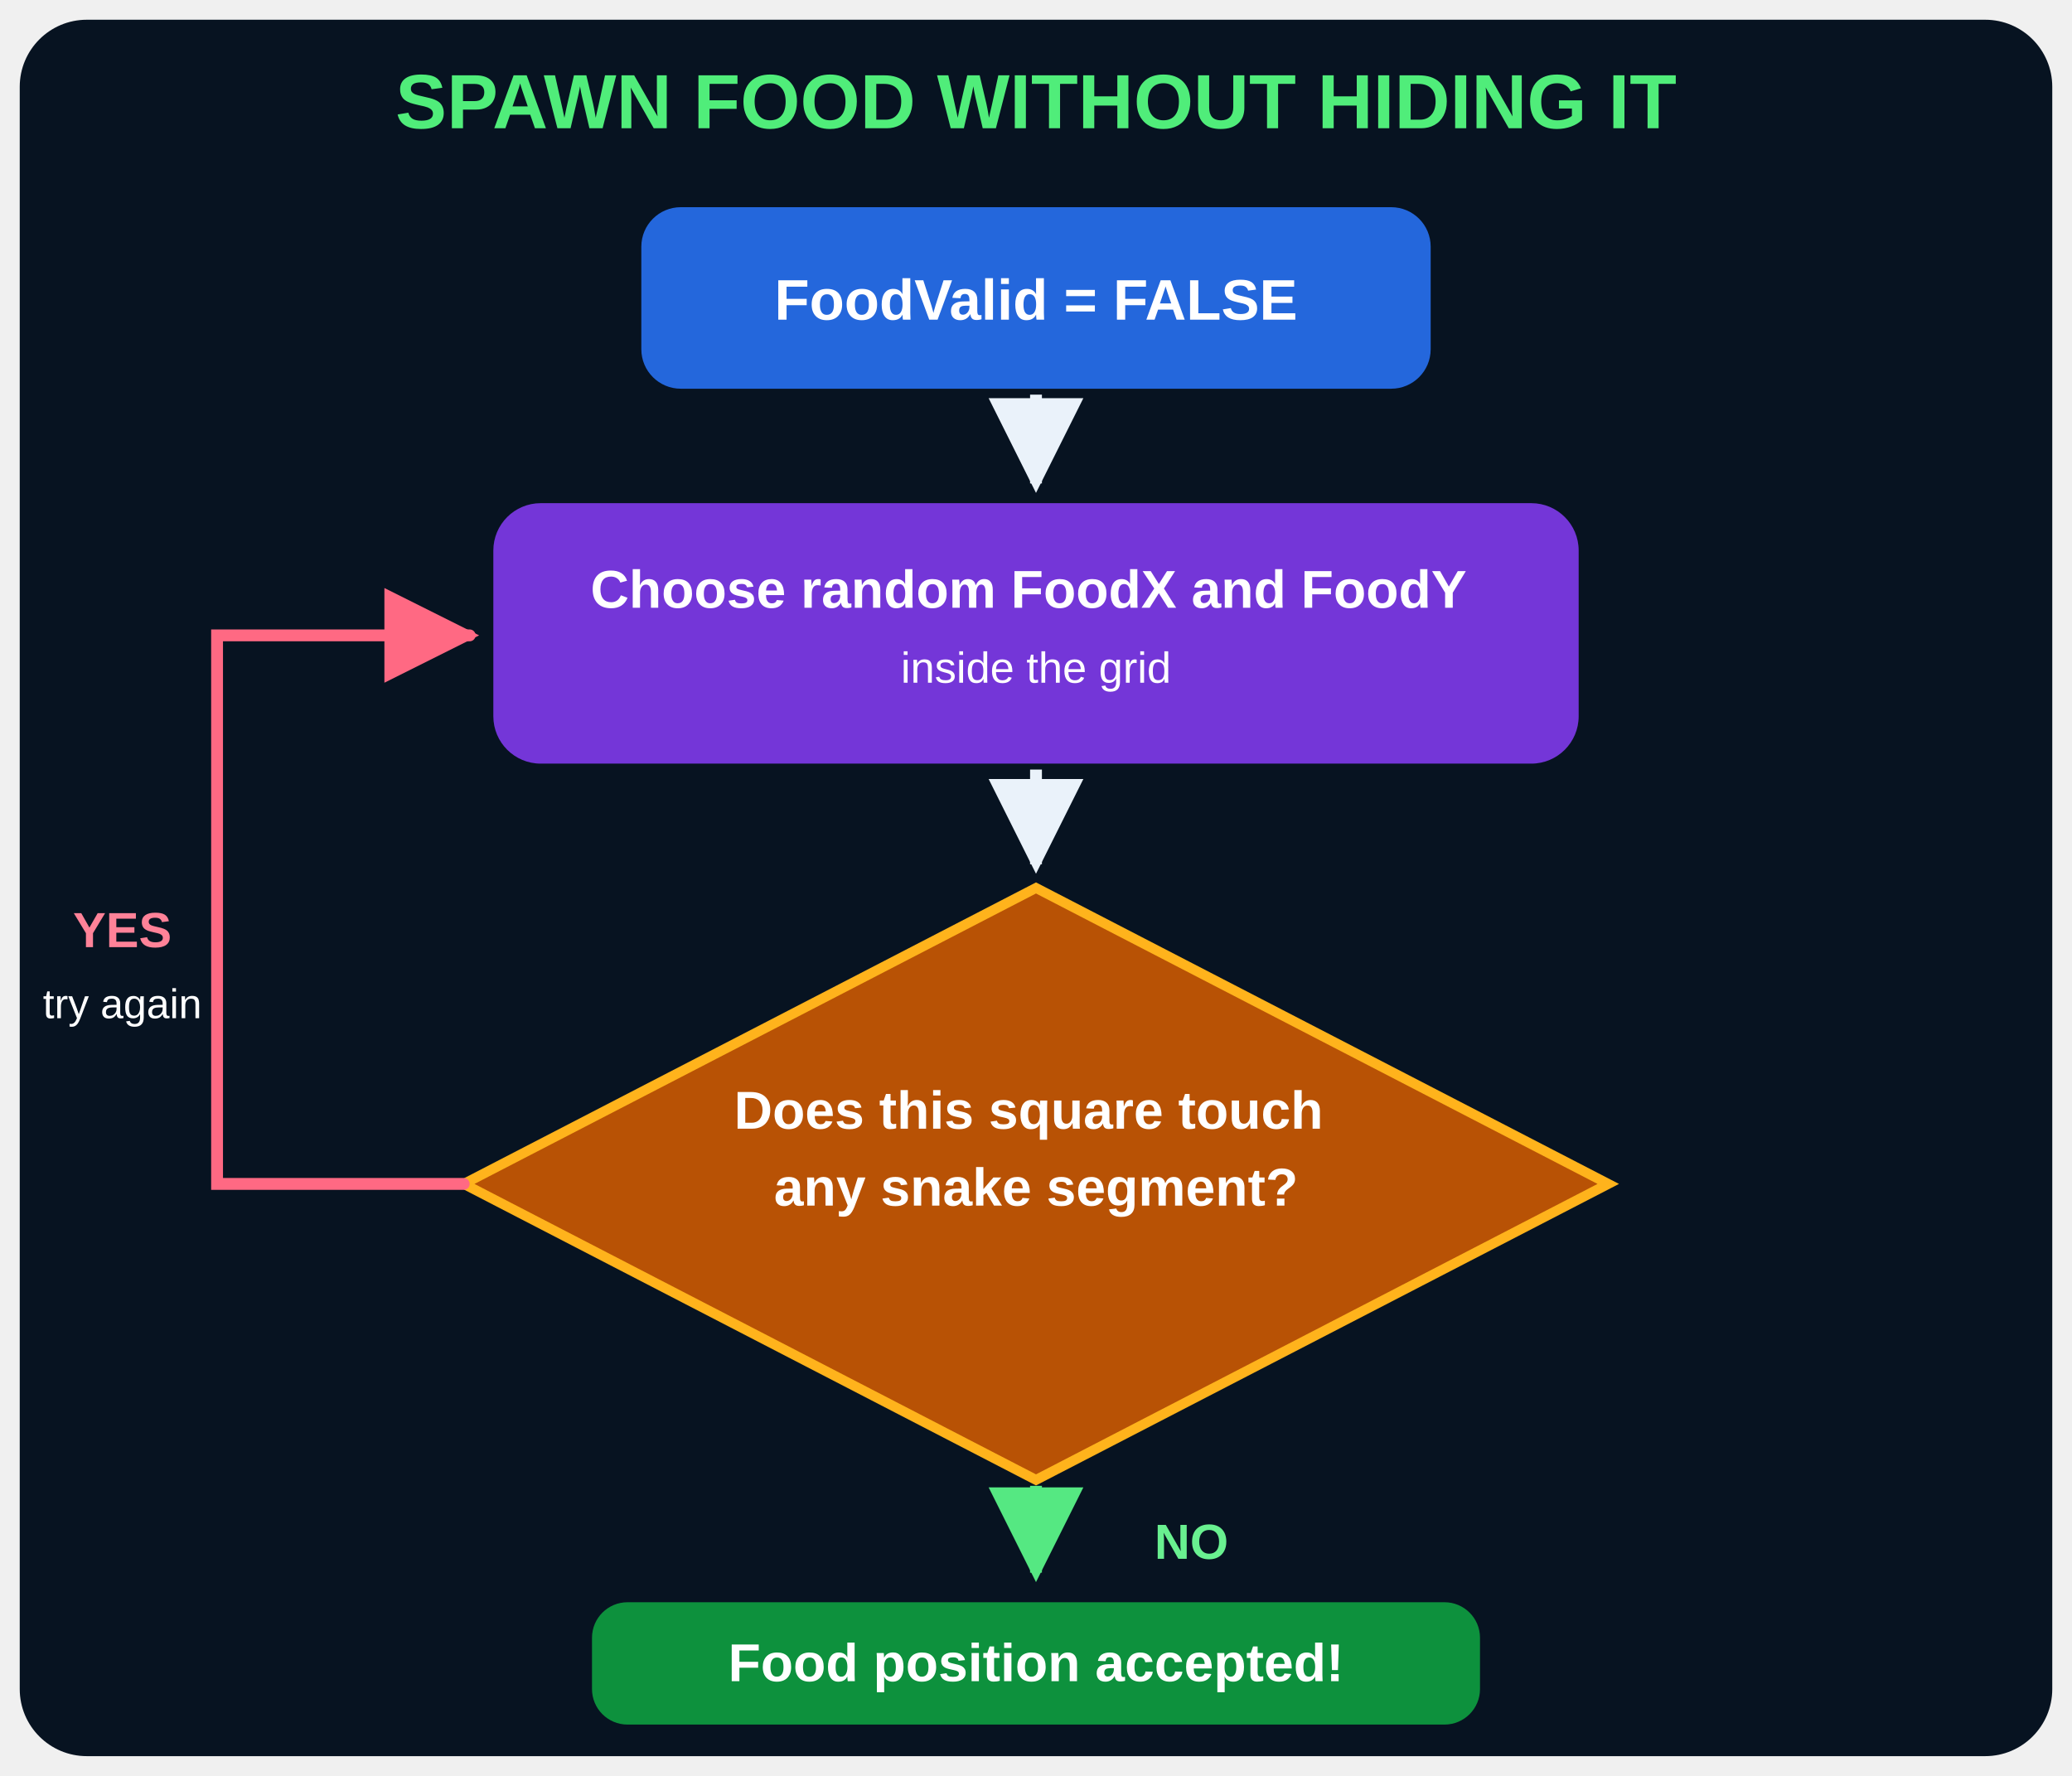
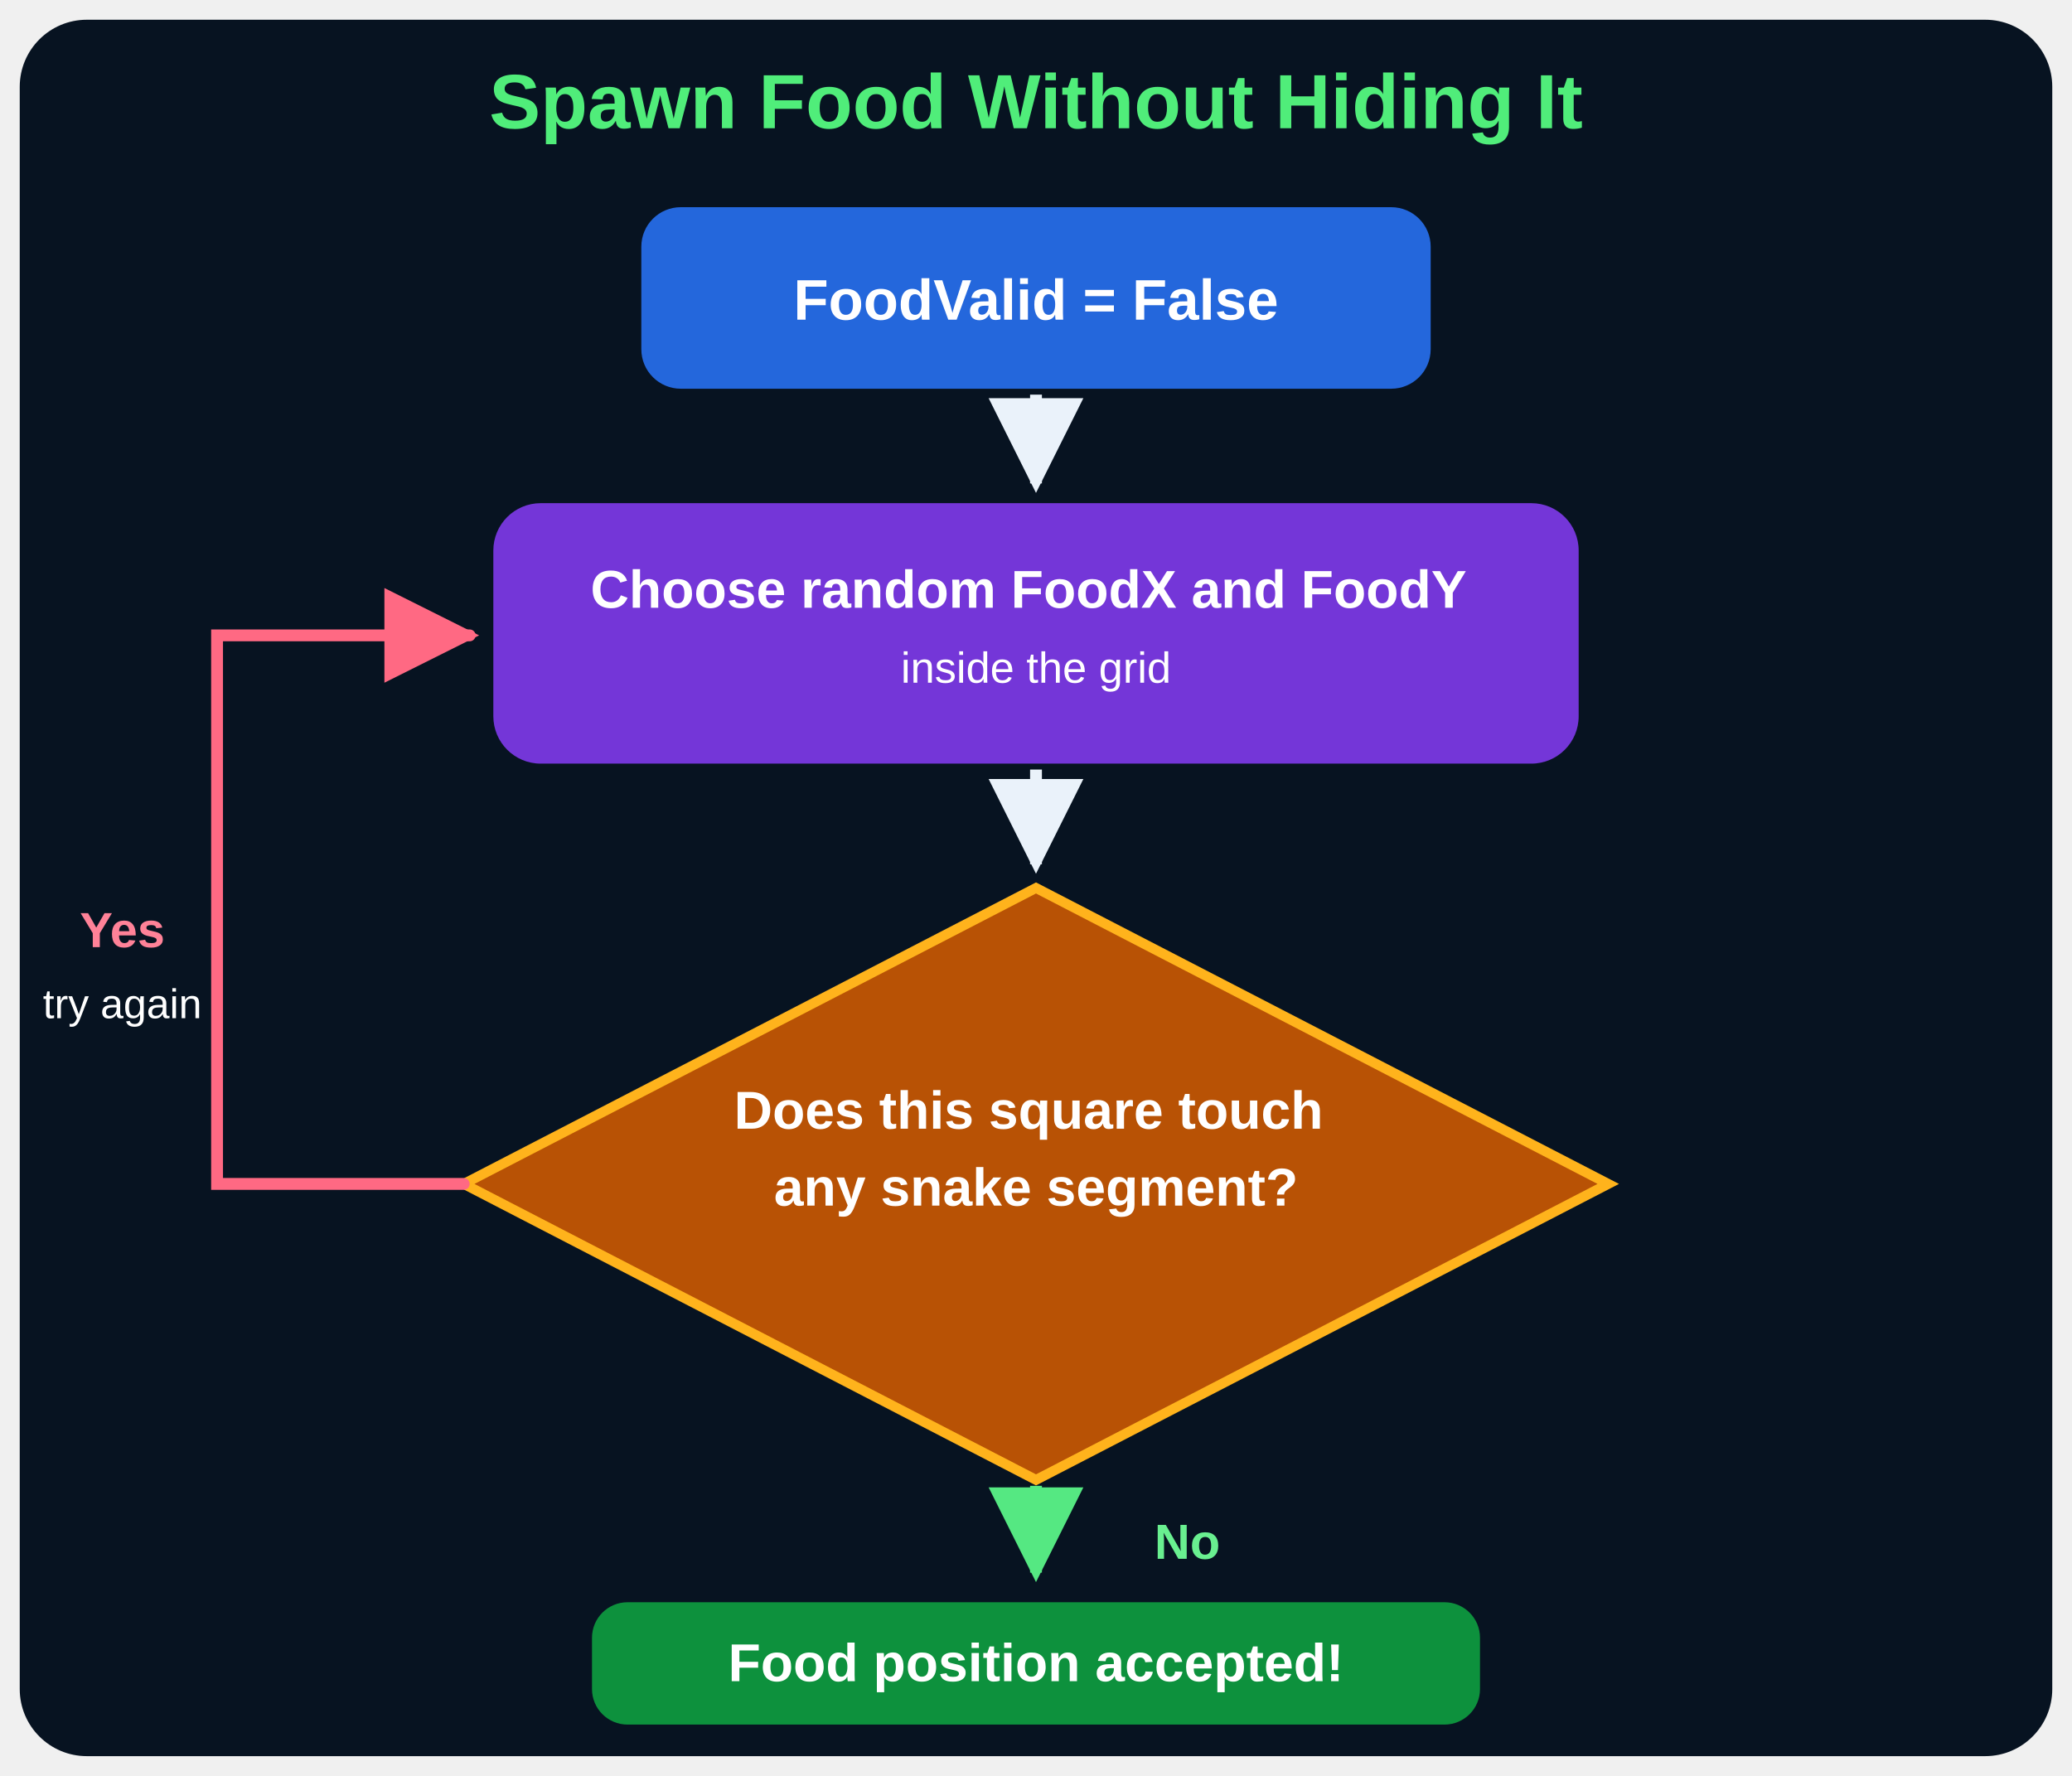
<svg xmlns="http://www.w3.org/2000/svg" viewBox="0 0 1050 900" role="img" aria-labelledby="t d">
  <defs>
    <marker id="whiteArrow" viewBox="0 0 10 10" markerWidth="8" markerHeight="8" refX="9" refY="5" orient="auto">
      <path d="M0,0 L10,5 L0,10 z" fill="#eaf2fa" />
    </marker>
    <marker id="greenArrow" viewBox="0 0 10 10" markerWidth="8" markerHeight="8" refX="9" refY="5" orient="auto">
      <path d="M0,0 L10,5 L0,10 z" fill="#55e882" />
    </marker>
    <marker id="redArrow" viewBox="0 0 10 10" markerWidth="8" markerHeight="8" refX="9" refY="5" orient="auto">
      <path d="M0,0 L10,5 L0,10 z" fill="#ff6983" />
    </marker>
  </defs>
  <rect x="10" y="10" width="1030" height="880" rx="34" fill="#071321" />
-   <text x="525" y="65" text-anchor="middle" fill="#50ed7a" font-family="Segoe UI, Arial" font-size="39" font-weight="900">SPAWN FOOD WITHOUT HIDING IT</text>
+   <text x="525" y="65" text-anchor="middle" fill="#50ed7a" font-family="Segoe UI, Arial" font-size="39" font-weight="900">Spawn Food Without Hiding It</text>
  <rect x="325" y="105" width="400" height="92" rx="20" fill="#2467dc" />
-   <text x="525" y="162" text-anchor="middle" fill="#fff" font-family="Segoe UI, Arial" font-size="29" font-weight="900">FoodValid = FALSE</text>
+   <text x="525" y="162" text-anchor="middle" fill="#fff" font-family="Segoe UI, Arial" font-size="29" font-weight="900">FoodValid = False</text>
  <line x1="525" y1="200" x2="525" y2="245" stroke="#eaf2fa" stroke-width="6" marker-end="url(#whiteArrow)" />
  <rect x="250" y="255" width="550" height="132" rx="24" fill="#7436d8" />
  <text x="525" y="308" text-anchor="middle" fill="#fff" font-family="Segoe UI, Arial" font-size="27" font-weight="900">
    <tspan x="525" dy="0">Choose random FoodX and FoodY</tspan>
    <tspan x="525" dy="38" font-size="22" font-weight="500">inside the grid</tspan>
  </text>
  <line x1="525" y1="390" x2="525" y2="438" stroke="#eaf2fa" stroke-width="6" marker-end="url(#whiteArrow)" />
  <polygon points="525,450 815,600 525,750 235,600" fill="#b85205" stroke="#ffb31c" stroke-width="5" />
  <text x="525" y="572" text-anchor="middle" fill="#fff" font-family="Segoe UI, Arial" font-size="27" font-weight="900">
    <tspan x="525" dy="0">Does this square touch</tspan>
    <tspan x="525" dy="39">any snake segment?</tspan>
  </text>
  <path d="M 235 600 H 110 V 322 H 238" fill="none" stroke="#ff6983" stroke-width="6" stroke-linecap="round" marker-end="url(#redArrow)" />
-   <text x="62" y="480" text-anchor="middle" fill="#ff8298" font-family="Segoe UI, Arial" font-size="25" font-weight="900">YES</text>
+   <text x="62" y="480" text-anchor="middle" fill="#ff8298" font-family="Segoe UI, Arial" font-size="25" font-weight="900">Yes</text>
  <text x="62" y="516" text-anchor="middle" fill="#ffffff" font-family="Segoe UI, Arial" font-size="21">try again</text>
  <line x1="525" y1="753" x2="525" y2="797" stroke="#55e882" stroke-width="6" marker-end="url(#greenArrow)" />
-   <text x="585" y="790" fill="#69f090" font-family="Segoe UI, Arial" font-size="25" font-weight="900">NO</text>
+   <text x="585" y="790" fill="#69f090" font-family="Segoe UI, Arial" font-size="25" font-weight="900">No</text>
  <rect x="300" y="812" width="450" height="62" rx="18" fill="#0d913d" />
  <text x="525" y="852" text-anchor="middle" fill="#fff" font-family="Segoe UI, Arial" font-size="27" font-weight="900">Food position accepted!</text>
</svg>
